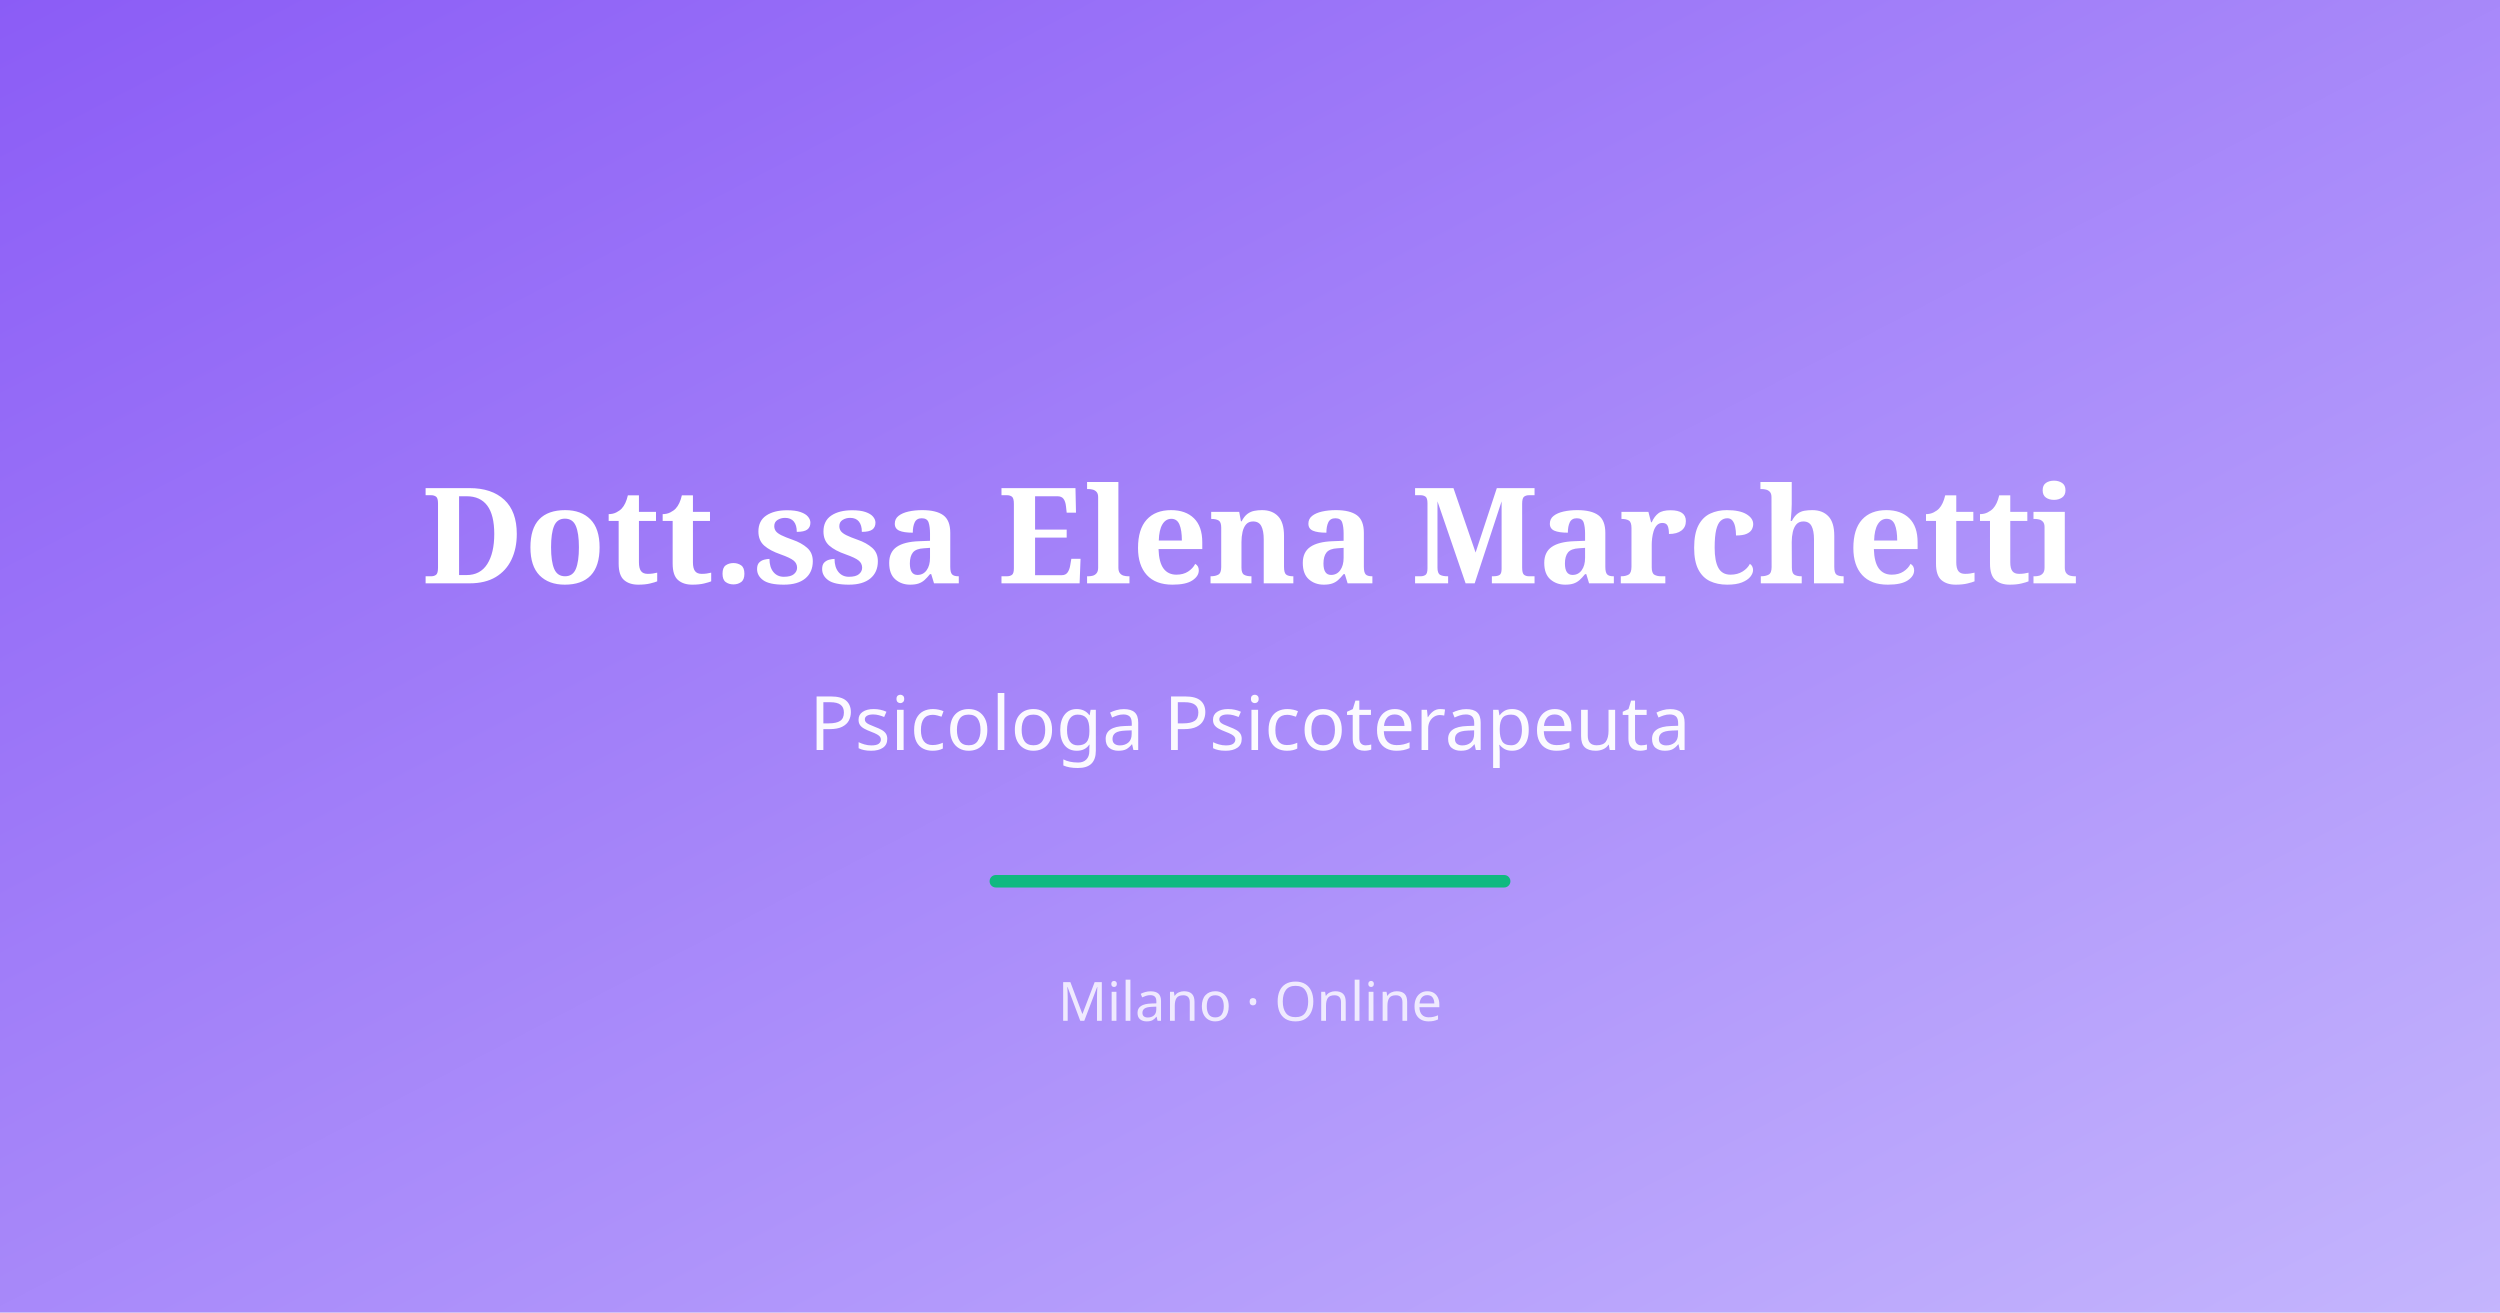
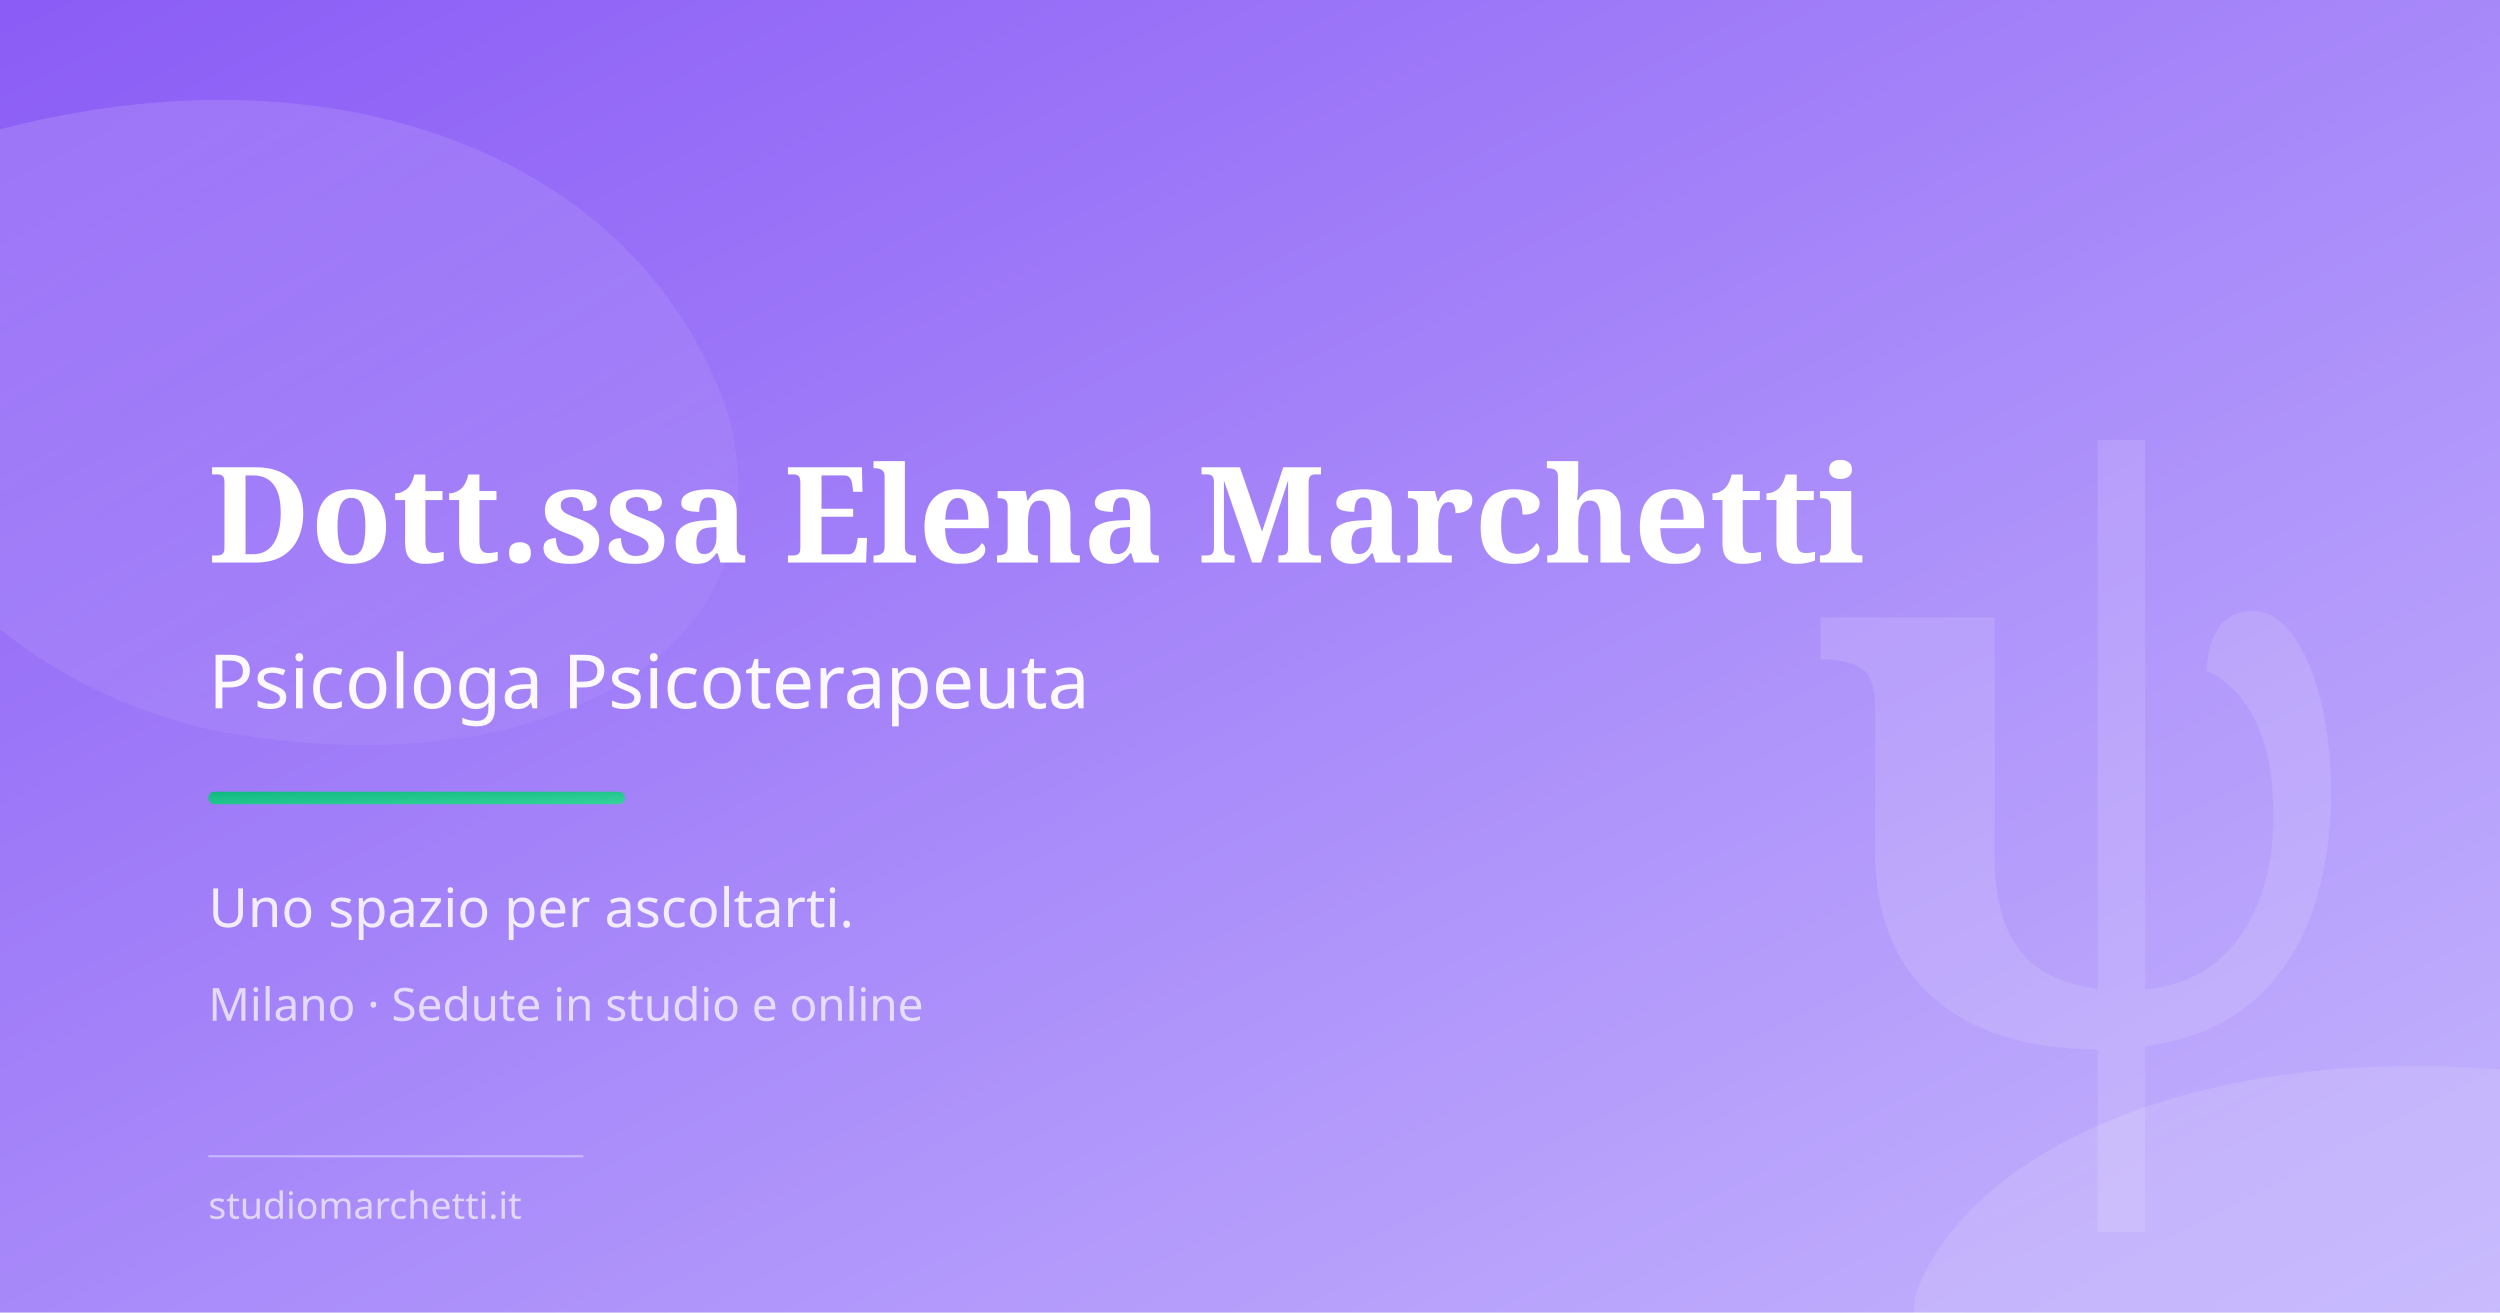
<svg xmlns="http://www.w3.org/2000/svg" viewBox="0 0 1200 630">
  <defs>
-     <linearGradient id="bg" x1="0" y1="0" x2="1" y2="1">
+     <linearGradient id="og-bg" x1="0" y1="0" x2="1" y2="1">
      <stop offset="0%" stop-color="#8B5CF6" />
      <stop offset="100%" stop-color="#C4B5FD" />
    </linearGradient>
+     <linearGradient id="og-blob-1" x1="0" y1="0" x2="1" y2="1">
+       <stop offset="0%" stop-color="#FFFFFF" stop-opacity="0.15" />
+       <stop offset="100%" stop-color="#FFFFFF" stop-opacity="0.03" />
+     </linearGradient>
+     <linearGradient id="og-accent" x1="0" y1="0" x2="1" y2="1">
+       <stop offset="0%" stop-color="#10B981" />
+       <stop offset="100%" stop-color="#34D399" />
+     </linearGradient>
  </defs>
-   <rect width="1200" height="630" fill="url(#bg)" />
-   <text x="600" y="280" text-anchor="middle" font-family="Georgia, serif" font-size="64" font-weight="700" fill="#fff">Dott.ssa Elena Marchetti</text>
-   <text x="600" y="360" text-anchor="middle" font-family="system-ui, sans-serif" font-size="36" fill="rgba(255,255,255,0.95)">Psicologa Psicoterapeuta</text>
-   <rect x="475" y="420" width="250" height="6" rx="3" fill="#10B981" />
-   <text x="600" y="490" text-anchor="middle" font-family="system-ui, sans-serif" font-size="26" fill="rgba(255,255,255,0.8)">Milano · Online</text>
+   <rect width="1200" height="630" fill="url(#og-bg)" />
+   <path d="M -100 100 C 100 0, 300 50, 350 200 C 380 320, 250 380, 100 350 C -30 320, -100 200, -100 100 Z" fill="url(#og-blob-1)" />
+   <path d="M 1300 530 C 1100 480, 950 540, 920 620 C 900 700, 1100 740, 1250 700 C 1350 670, 1380 580, 1300 530 Z" fill="url(#og-blob-1)" />
+   <text x="1000" y="500" text-anchor="middle" font-family="Georgia, serif" font-size="380" font-weight="700" fill="#FFFFFF" opacity="0.12">ψ</text>
+   <text x="100" y="270" font-family="Georgia, serif" font-size="64" font-weight="700" fill="#fff">Dott.ssa Elena Marchetti</text>
+   <text x="100" y="340" font-family="system-ui, sans-serif" font-size="36" fill="rgba(255,255,255,0.95)">Psicologa Psicoterapeuta</text>
+   <rect x="100" y="380" width="200" height="6" rx="3" fill="url(#og-accent)" />
+   <text x="100" y="445" font-family="system-ui, sans-serif" font-size="26" fill="rgba(255,255,255,0.85)">Uno spazio per ascoltarti.</text>
+   <text x="100" y="490" font-family="system-ui, sans-serif" font-size="22" fill="rgba(255,255,255,0.7)">Milano · Sedute in studio e online</text>
+   <line x1="100" y1="555" x2="280" y2="555" stroke="#fff" stroke-width="1" opacity="0.4" />
+   <text x="100" y="585" font-family="system-ui, sans-serif" font-size="18" fill="rgba(255,255,255,0.65)">studiomarchetti.it</text>
</svg>
